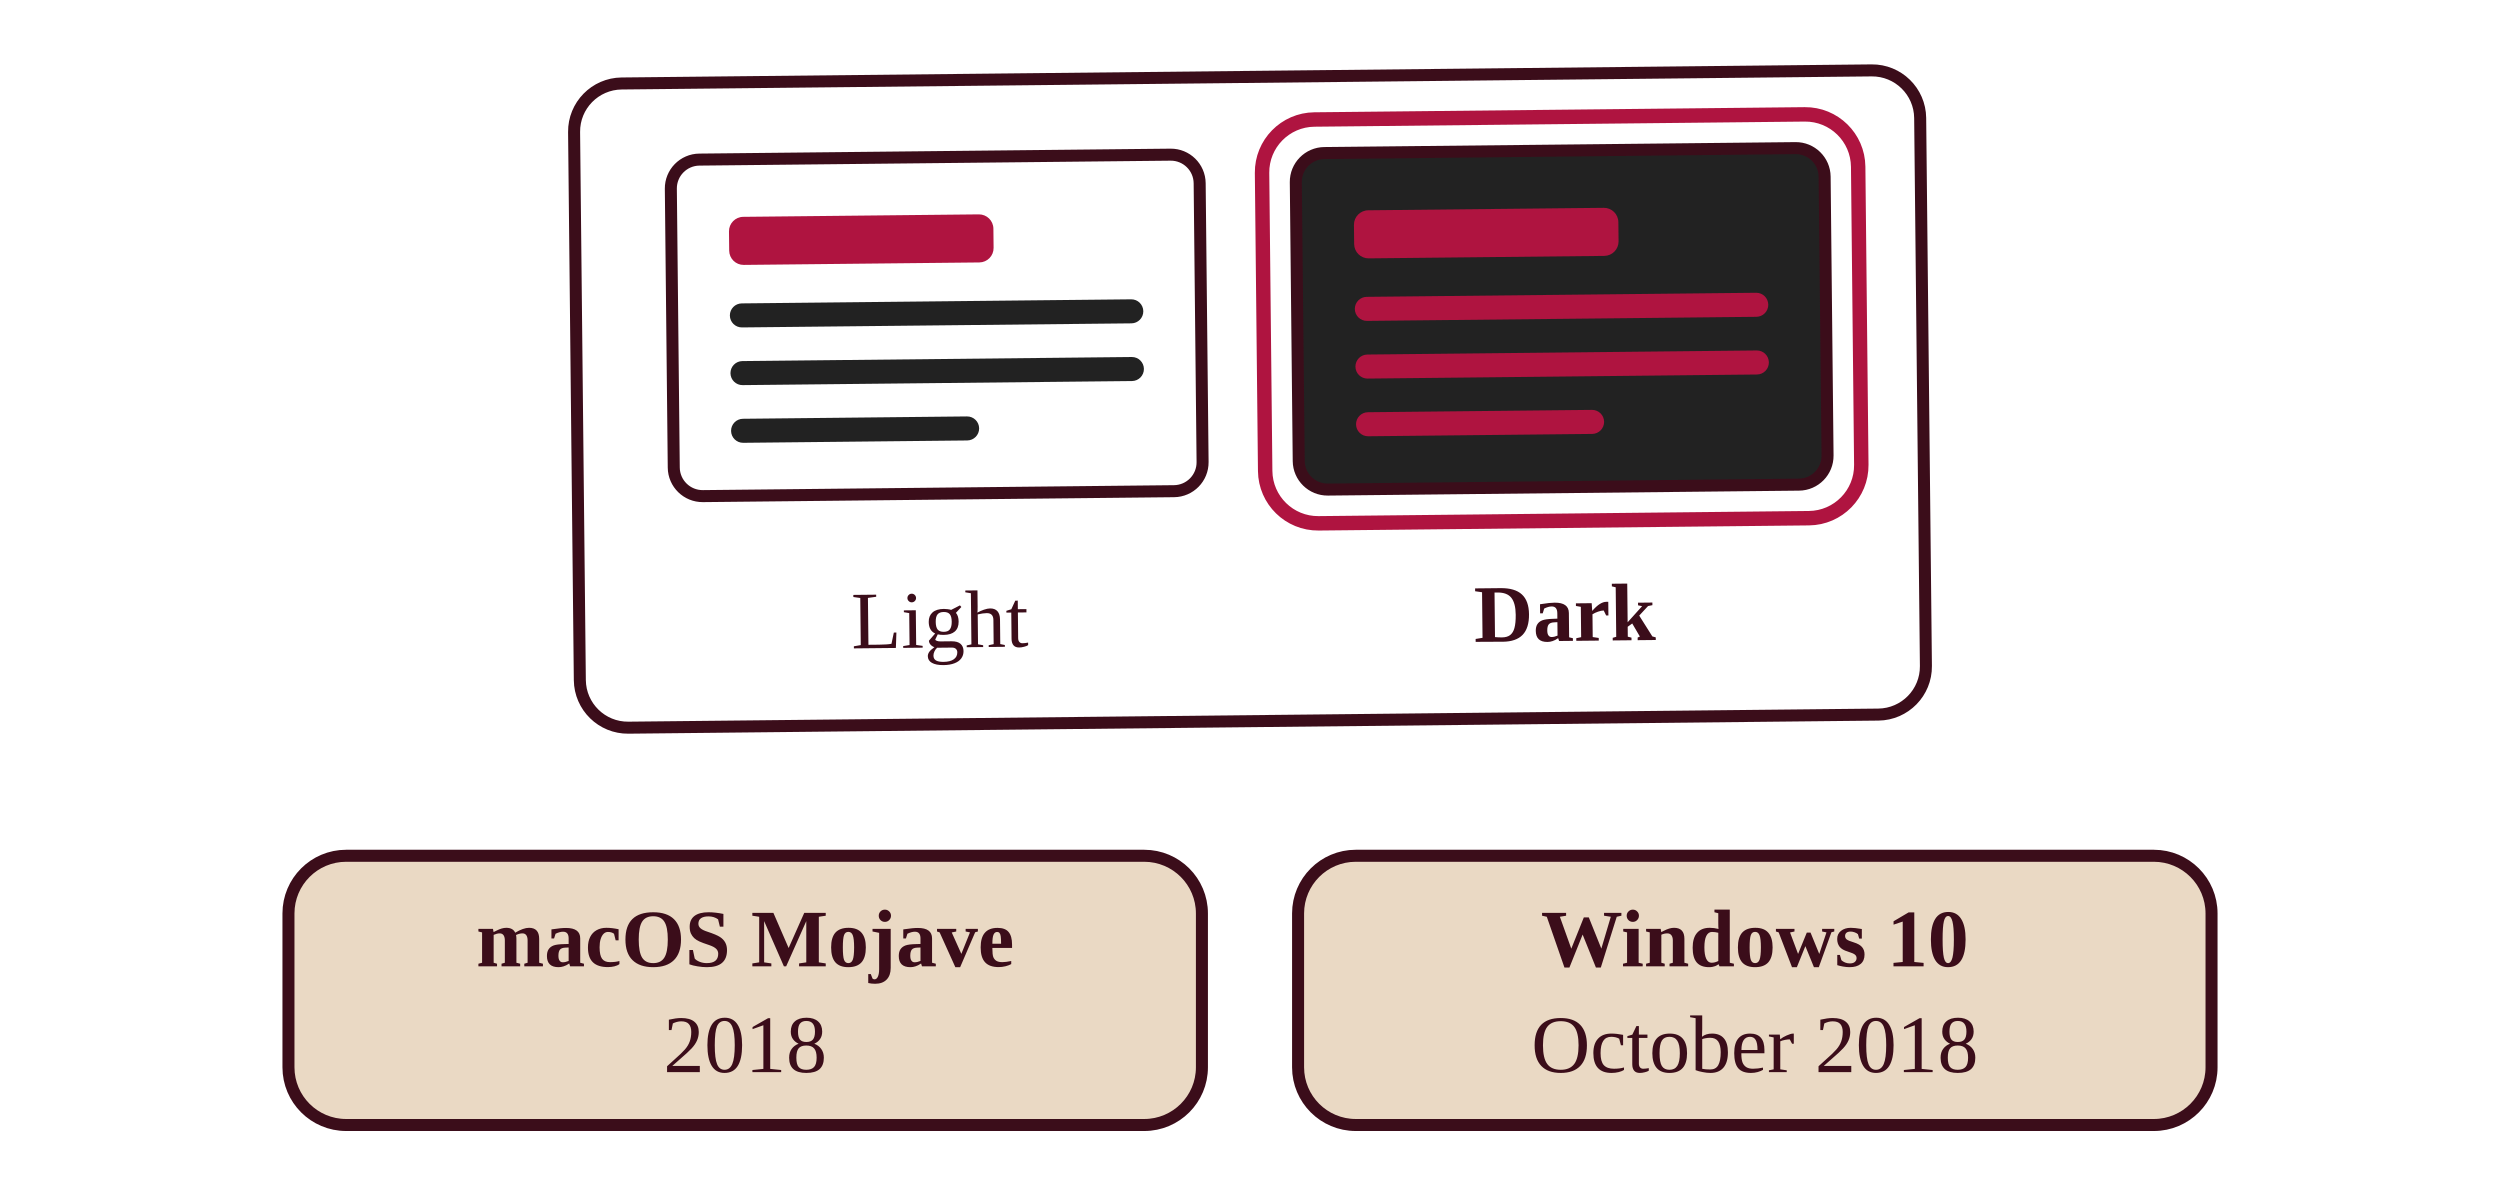
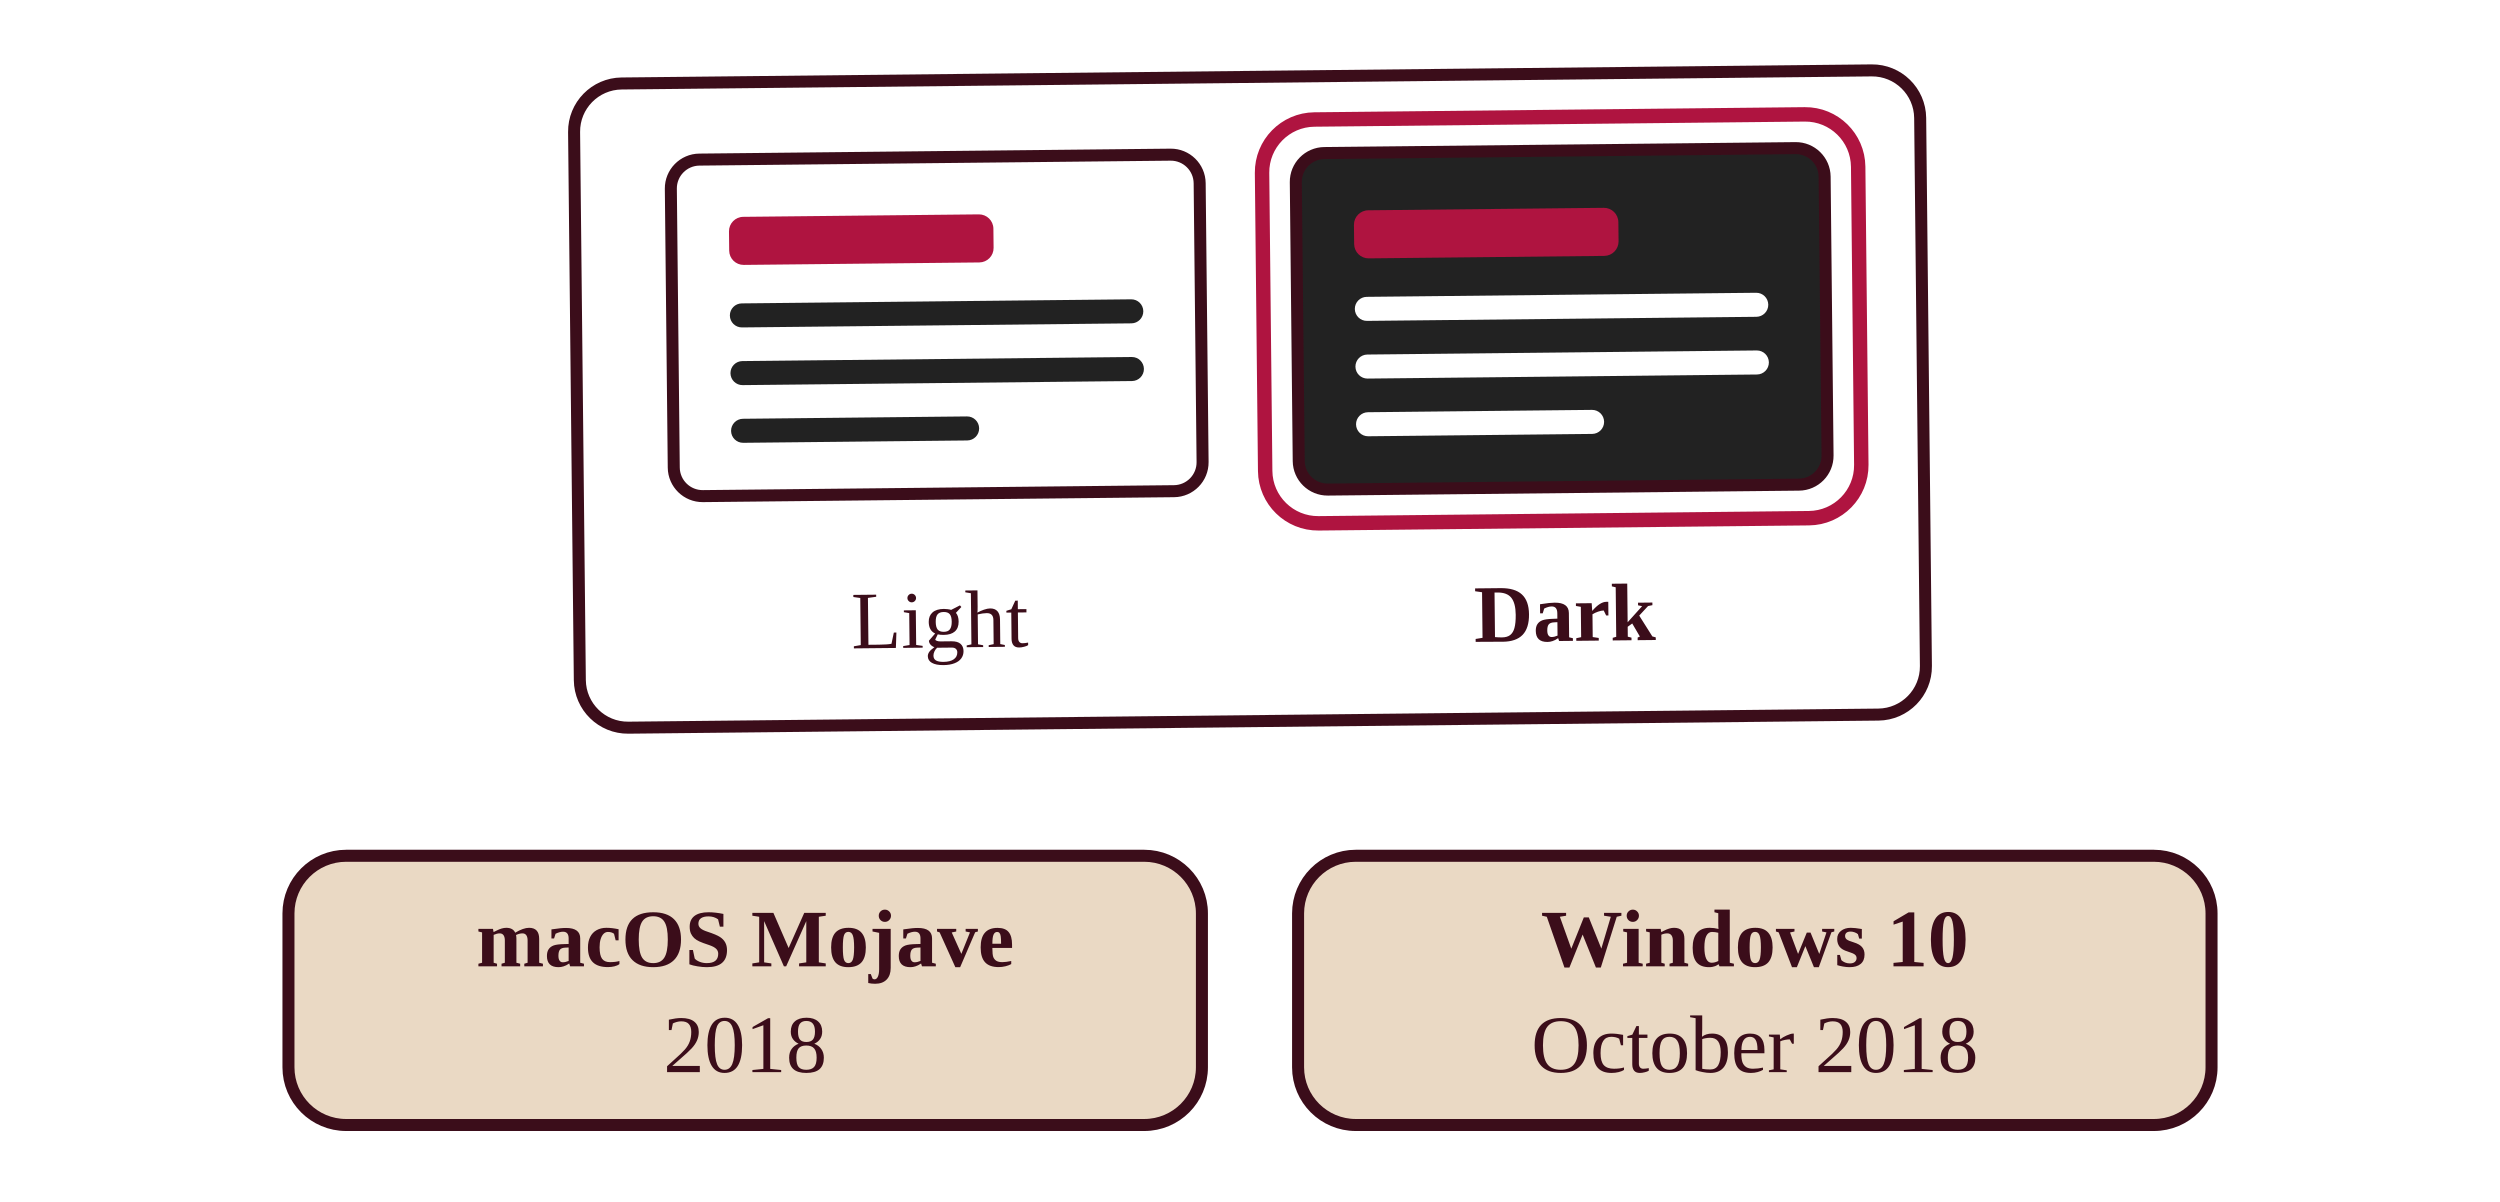
<svg xmlns="http://www.w3.org/2000/svg" viewBox="0 0 520 250" width="100%" role="img" aria-label="A system setting with two choices, Light and Dark. Dark is selected. Below it are two systems that have the setting: macOS Mojave, 2018, and Windows 10, October 2018." fill="none" stroke="var(--illo-ink, #3b0d1a)" stroke-width="2.5" stroke-linecap="round" stroke-linejoin="round" style="display:block;margin:2rem auto;padding:3%;box-sizing:border-box;border-radius:12px;background:var(--illo-paper, #fbf1e4)">
  <g transform="rotate(-0.6 260 83)">
    <rect x="120" y="16" width="280" height="134" rx="10" fill="var(--illo-surface, #fff)" />
    <rect x="140" y="32" width="110" height="70" rx="6" fill="var(--illo-fixed-white, #fff)" />
    <g stroke="none">
      <rect x="152" y="44" width="55" height="10" rx="3" fill="var(--illo-fixed-crimson, #af1440)" />
      <rect x="152" y="62" width="86" height="5" rx="2.5" fill="var(--illo-fixed-night, #222)" />
      <rect x="152" y="74" width="86" height="5" rx="2.5" fill="var(--illo-fixed-night, #222)" />
      <rect x="152" y="86" width="51.6" height="5" rx="2.5" fill="var(--illo-fixed-night, #222)" />
    </g>
    <rect x="270" y="32" width="110" height="70" rx="6" fill="var(--illo-fixed-night, #222)" />
    <g stroke="none">
      <rect x="282" y="44" width="55" height="10" rx="3" fill="var(--illo-fixed-crimson, #af1440)" />
-       <rect x="282" y="62" width="86" height="5" rx="2.5" fill="var(--illo-fixed-crimson, #af1440)" />
-       <rect x="282" y="74" width="86" height="5" rx="2.5" fill="var(--illo-fixed-crimson, #af1440)" />
-       <rect x="282" y="86" width="51.6" height="5" rx="2.5" fill="var(--illo-fixed-crimson, #af1440)" />
+       <rect x="282" y="62" width="86" height="5" rx="2.5" fill="var(--illo-fixed-white, #fff)" />
+       <rect x="282" y="74" width="86" height="5" rx="2.5" fill="var(--illo-fixed-white, #fff)" />
+       <rect x="282" y="86" width="51.6" height="5" rx="2.5" fill="var(--illo-fixed-white, #fff)" />
    </g>
    <rect x="263" y="25" width="124" height="84" rx="11" stroke="var(--illo-accent, #af1440)" stroke-width="3" />
    <g fill="var(--illo-ink, #3b0d1a)" stroke="none" text-anchor="middle" font-size="17">
      <text x="195" y="134">Light</text>
      <text x="325" y="134" font-weight="700">Dark</text>
    </g>
  </g>
  <rect x="60" y="178" width="190" height="56" rx="12" fill="var(--illo-shade, #ead9c4)" />
  <rect x="270" y="178" width="190" height="56" rx="12" fill="var(--illo-shade, #ead9c4)" />
  <g fill="var(--illo-ink, #3b0d1a)" stroke="none" text-anchor="middle" font-size="17">
    <text x="155" y="201" font-weight="700">macOS Mojave</text>
    <text x="155" y="223">2018</text>
    <text x="365" y="201" font-weight="700">Windows 10</text>
    <text x="365" y="223">October 2018</text>
  </g>
</svg>
